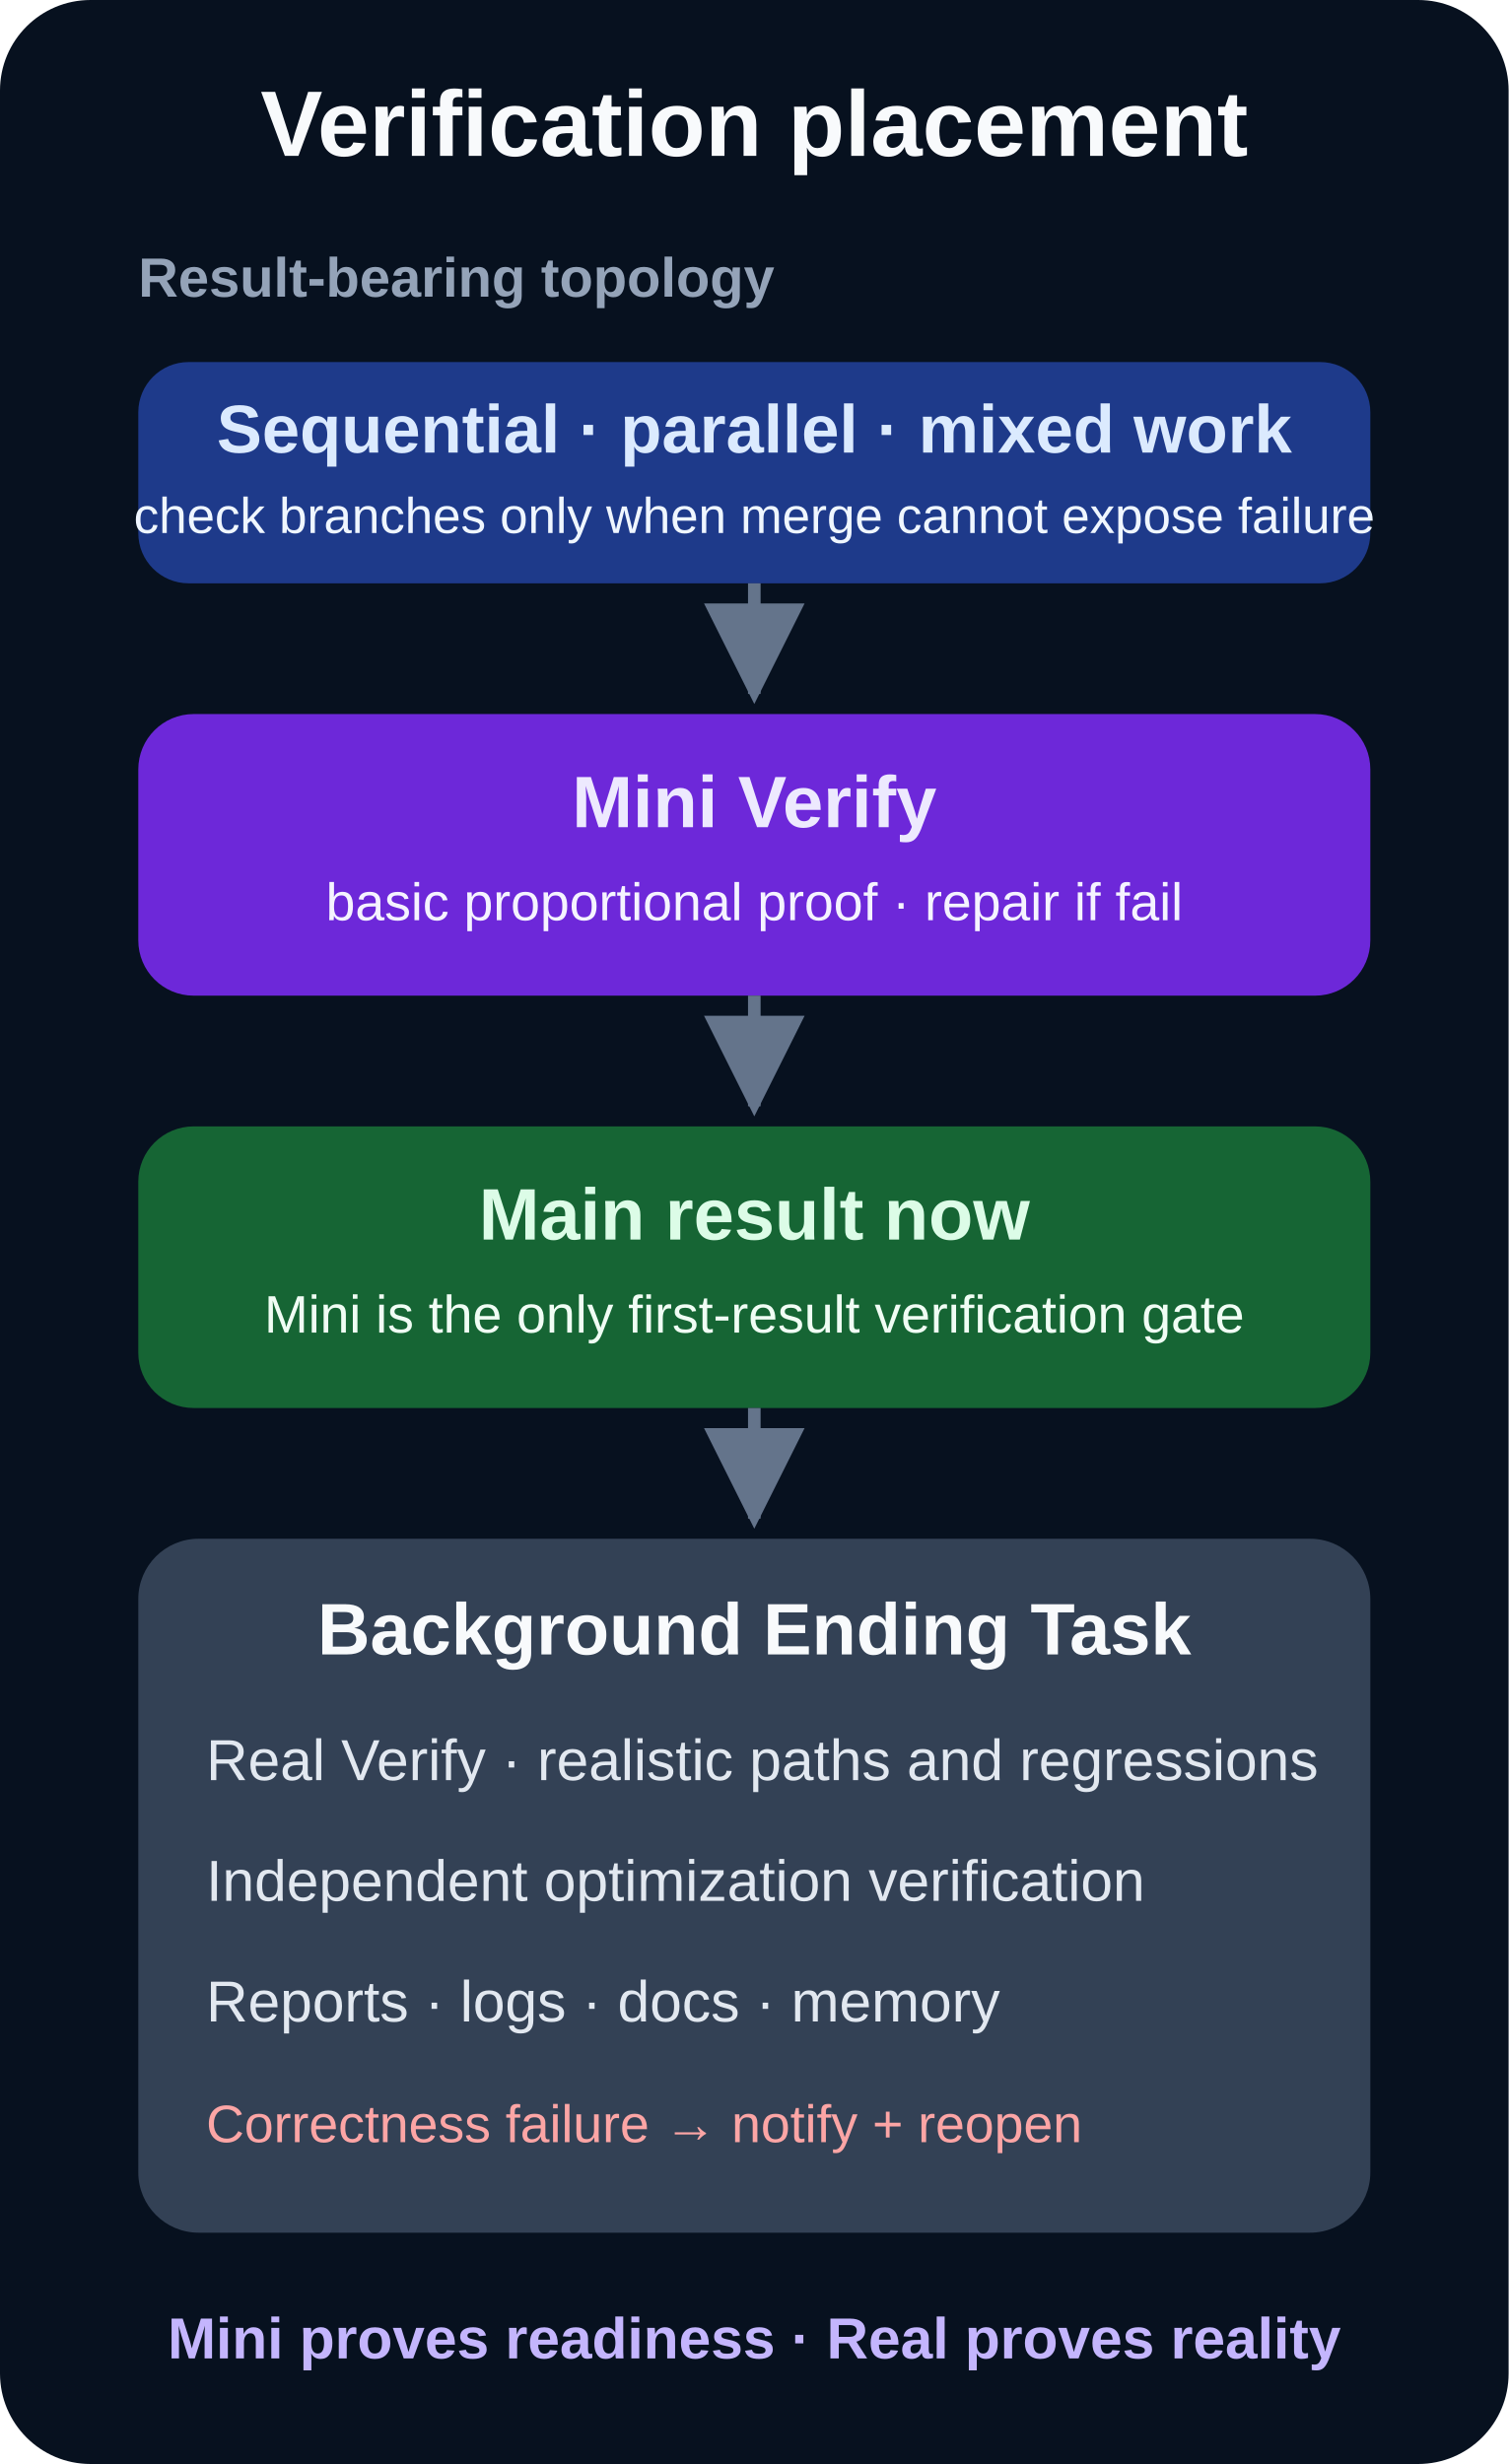
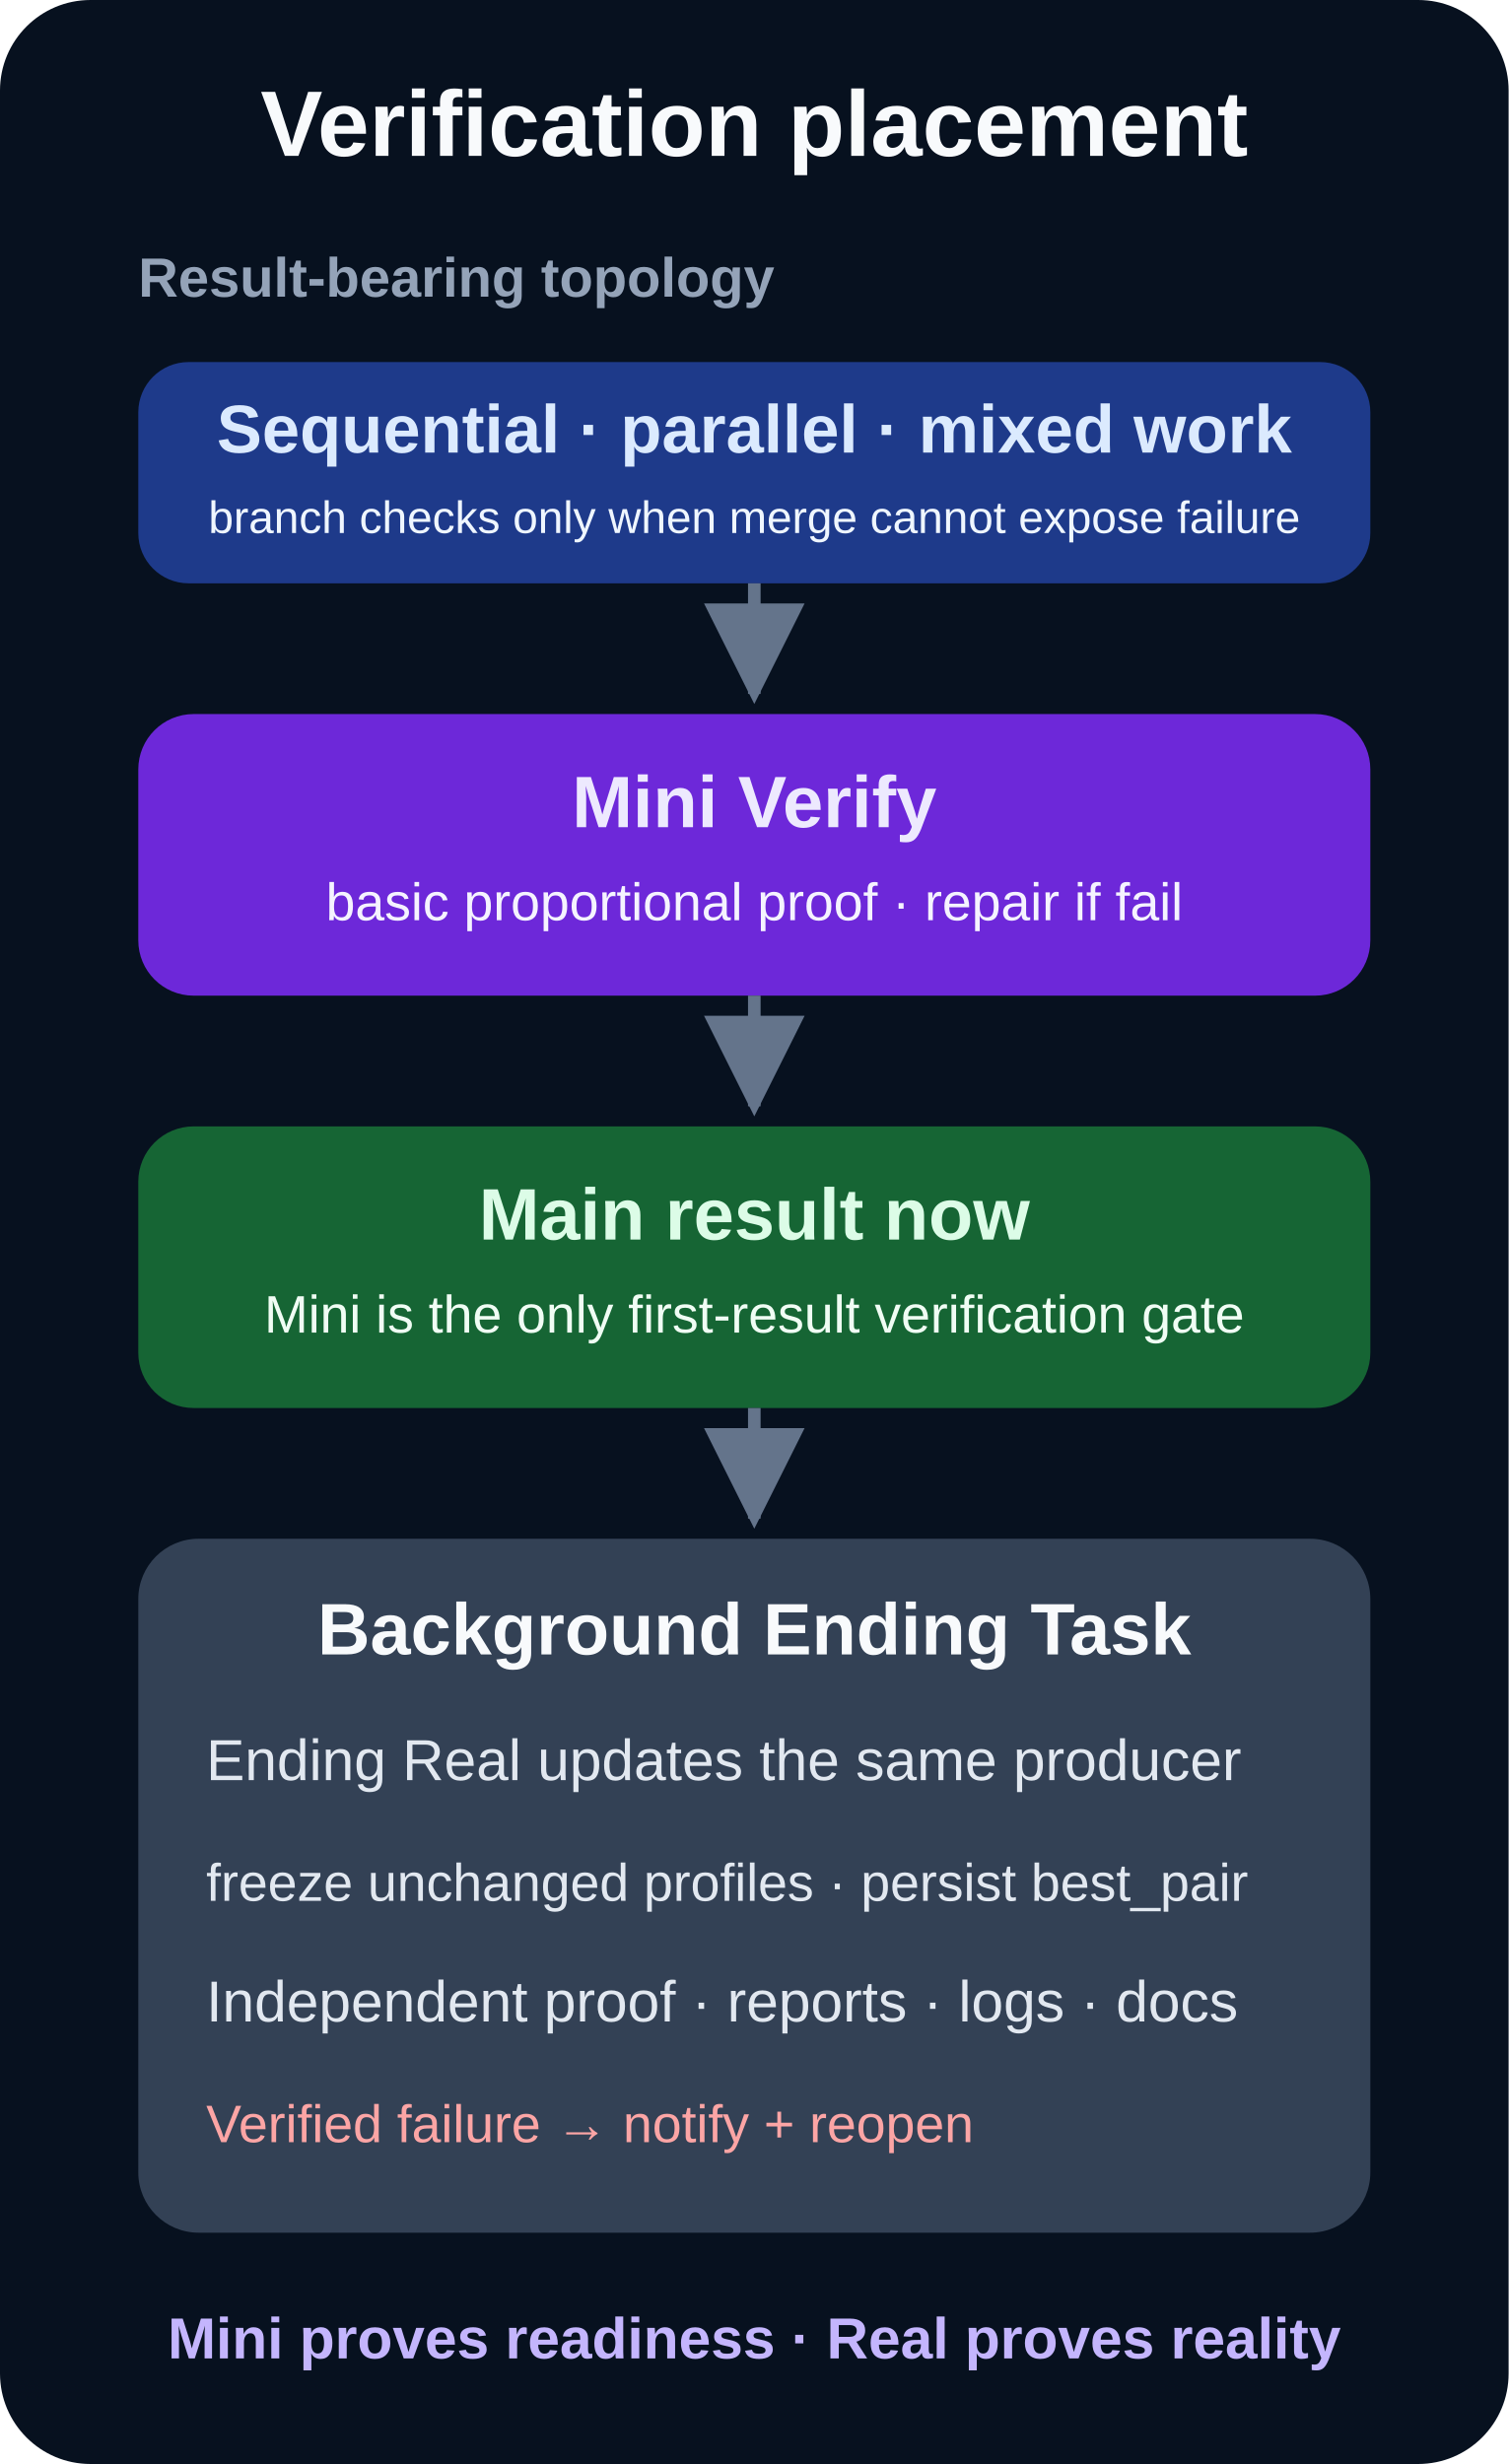
<svg xmlns="http://www.w3.org/2000/svg" role="img" aria-labelledby="title desc" viewBox="0 0 600 980">
  <defs>
    <marker id="arrow" viewBox="0 0 10 10" refX="9" refY="5" markerWidth="8" markerHeight="8" orient="auto">
      <path d="M0 0 10 5 0 10z" fill="#64748b" />
    </marker>
  </defs>
  <rect width="600" height="980" rx="36" fill="#07111f" />
  <text x="300" y="62" text-anchor="middle" fill="#f8fafc" font-family="Arial, sans-serif" font-size="37" font-weight="700">Verification placement</text>
  <g font-family="Arial, sans-serif">
    <text x="55" y="118" fill="#94a3b8" font-size="22" font-weight="700">Result-bearing topology</text>
    <rect x="55" y="144" width="490" height="88" rx="20" fill="#1e3a8a" />
    <text x="300" y="180" text-anchor="middle" fill="#dbeafe" font-size="27" font-weight="700">Sequential · parallel · mixed work</text>
-     <text x="300" y="212" text-anchor="middle" fill="#eff6ff" font-size="20">check branches only when merge cannot expose failure</text>
+     <text x="300" y="212" text-anchor="middle" fill="#eff6ff" font-size="18">branch checks only when merge cannot expose failure</text>
    <line x1="300" y1="232" x2="300" y2="276" stroke="#64748b" stroke-width="5" marker-end="url(#arrow)" />
    <rect x="55" y="284" width="490" height="112" rx="22" fill="#6d28d9" />
    <text x="300" y="329" text-anchor="middle" fill="#ede9fe" font-size="29" font-weight="700">Mini Verify</text>
    <text x="300" y="366" text-anchor="middle" fill="#f5f3ff" font-size="21">basic proportional proof · repair if fail</text>
    <line x1="300" y1="396" x2="300" y2="440" stroke="#64748b" stroke-width="5" marker-end="url(#arrow)" />
    <rect x="55" y="448" width="490" height="112" rx="22" fill="#166534" />
    <text x="300" y="493" text-anchor="middle" fill="#dcfce7" font-size="29" font-weight="700">Main result now</text>
    <text x="300" y="530" text-anchor="middle" fill="#f0fdf4" font-size="21">Mini is the only first-result verification gate</text>
    <line x1="300" y1="560" x2="300" y2="604" stroke="#64748b" stroke-width="5" marker-end="url(#arrow)" />
    <rect x="55" y="612" width="490" height="276" rx="24" fill="#334155" />
    <text x="300" y="658" text-anchor="middle" fill="#f8fafc" font-size="29" font-weight="700">Background Ending Task</text>
-     <text x="82" y="708" fill="#e2e8f0" font-size="23">Real Verify · realistic paths and regressions</text>
-     <text x="82" y="756" fill="#e2e8f0" font-size="23">Independent optimization verification</text>
-     <text x="82" y="804" fill="#e2e8f0" font-size="23">Reports · logs · docs · memory</text>
-     <text x="82" y="852" fill="#fca5a5" font-size="21">Correctness failure → notify + reopen</text>
+     <text x="82" y="708" fill="#e2e8f0" font-size="23">Ending Real updates the same producer</text>
+     <text x="82" y="756" fill="#e2e8f0" font-size="21">freeze unchanged profiles · persist best_pair</text>
+     <text x="82" y="804" fill="#e2e8f0" font-size="23">Independent proof · reports · logs · docs</text>
+     <text x="82" y="852" fill="#fca5a5" font-size="21">Verified failure → notify + reopen</text>
    <text x="300" y="938" text-anchor="middle" fill="#c4b5fd" font-size="23" font-weight="700">Mini proves readiness · Real proves reality</text>
  </g>
</svg>
